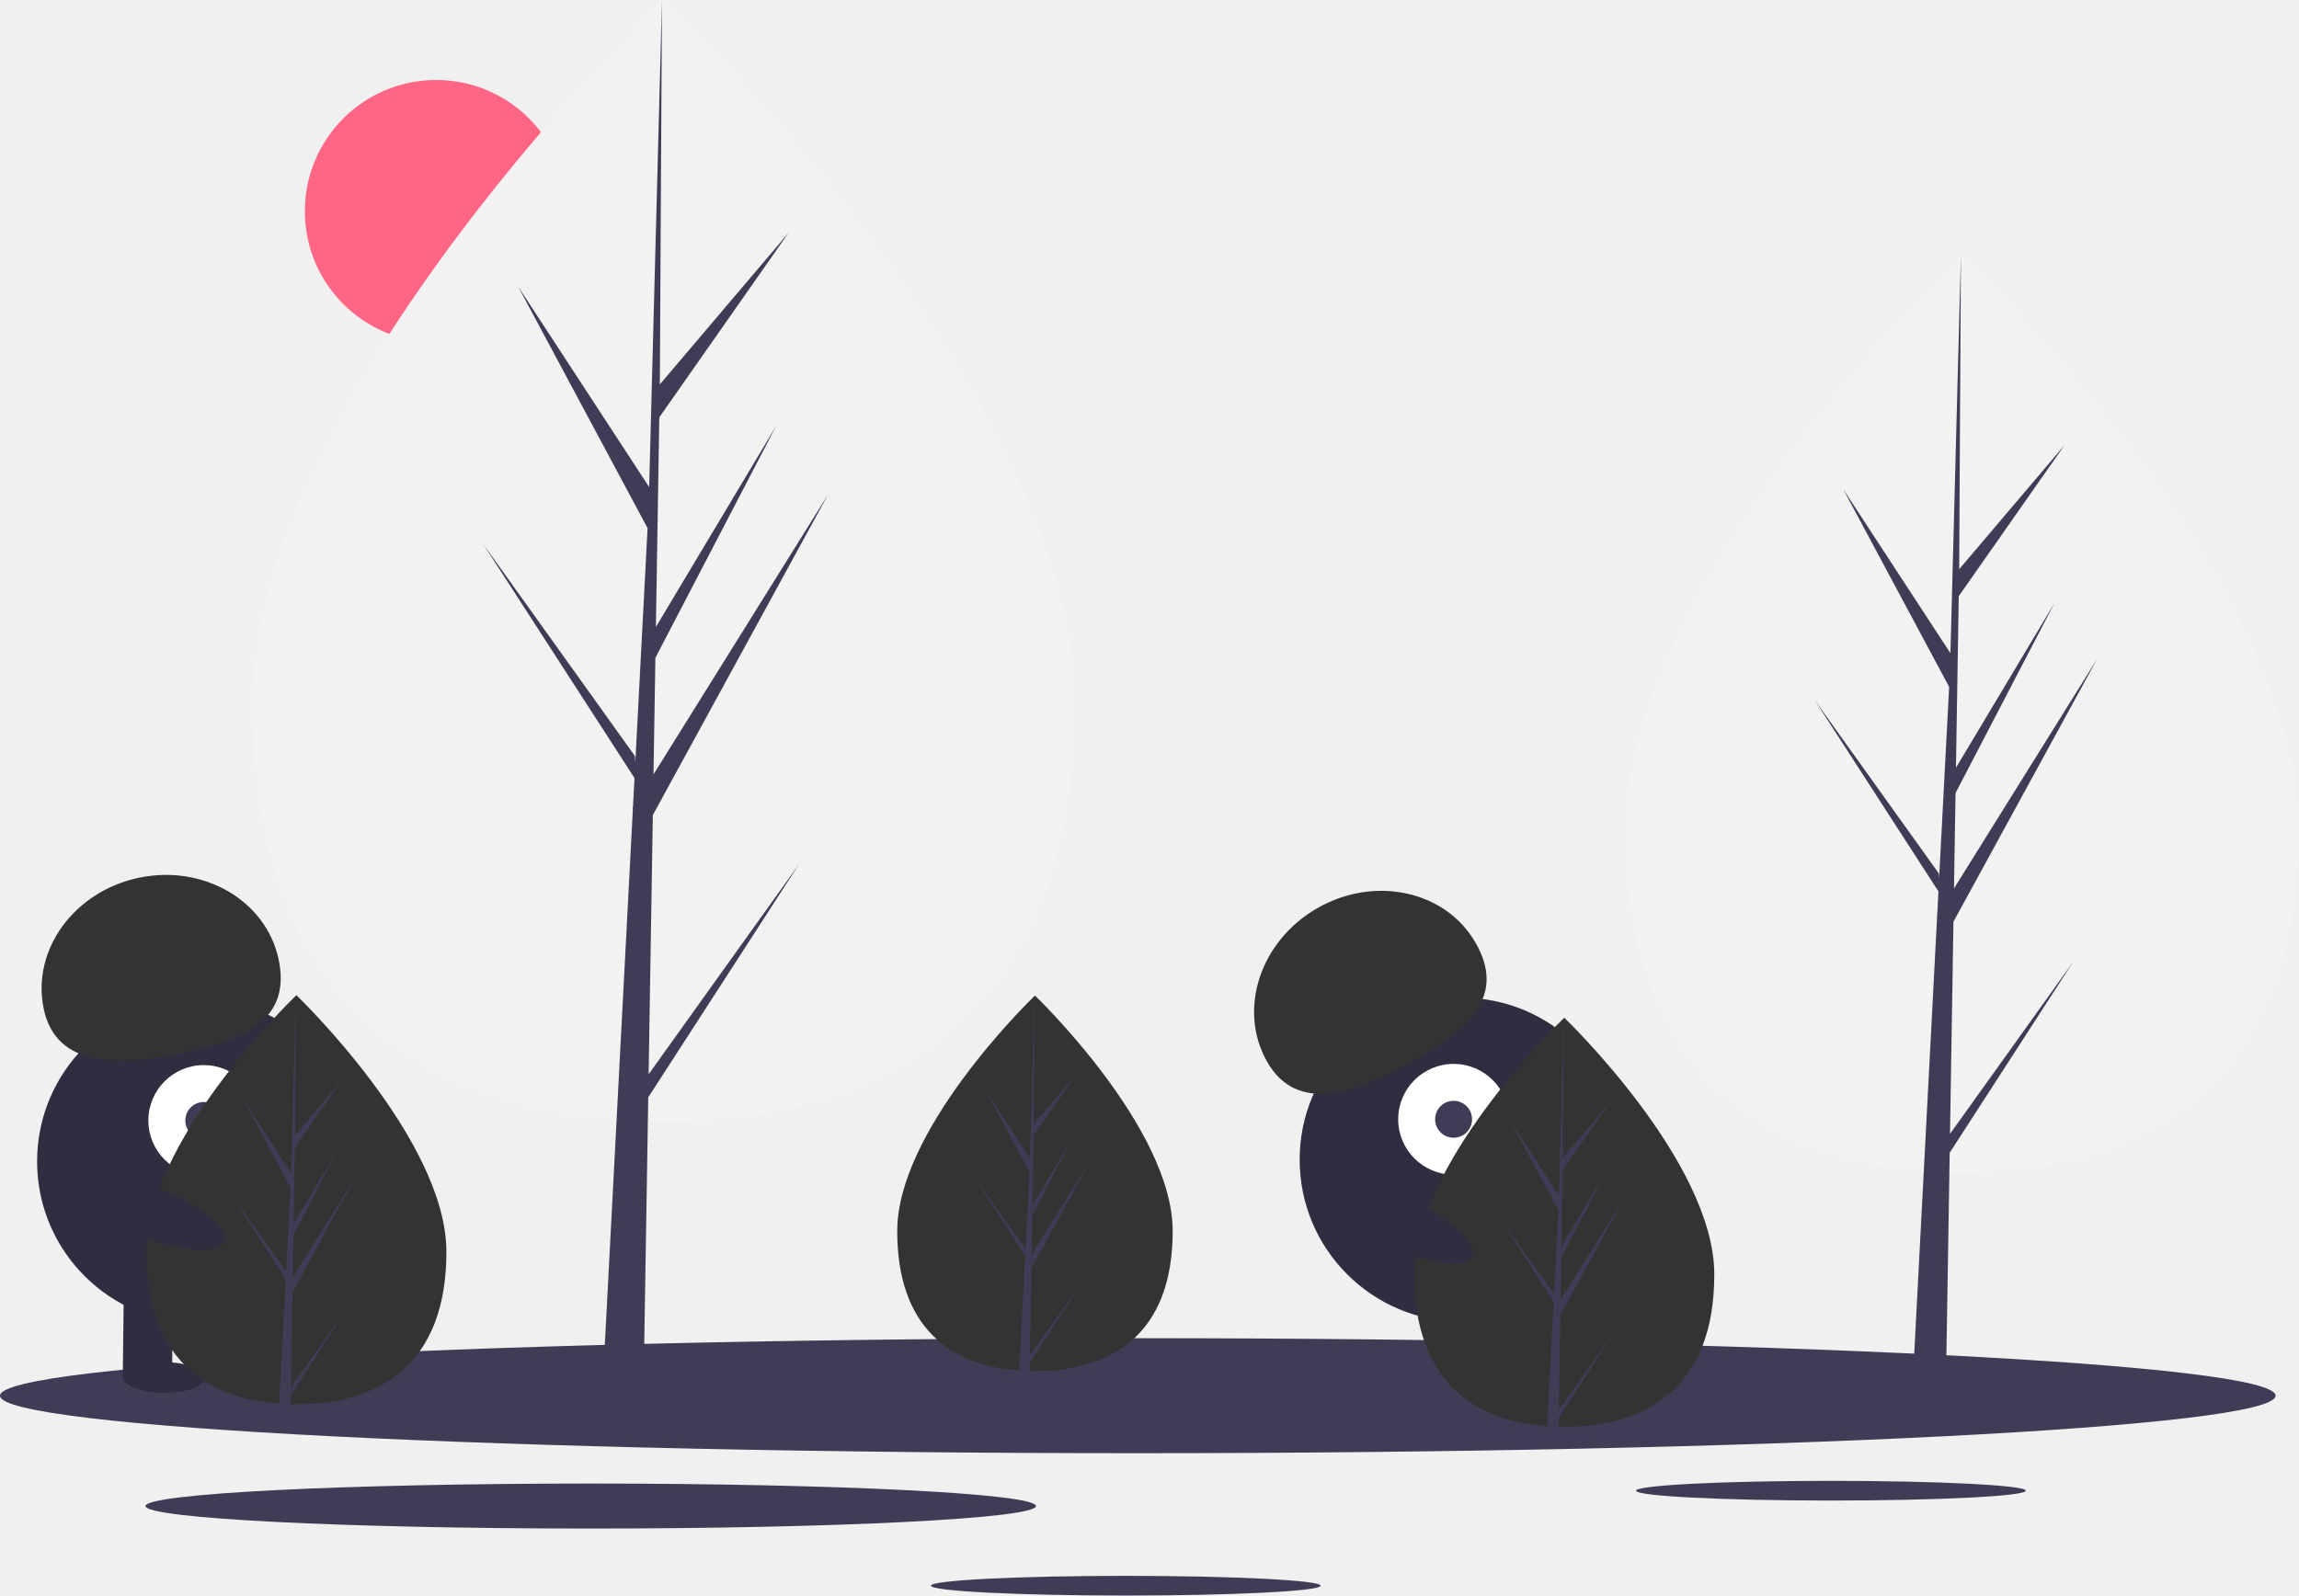
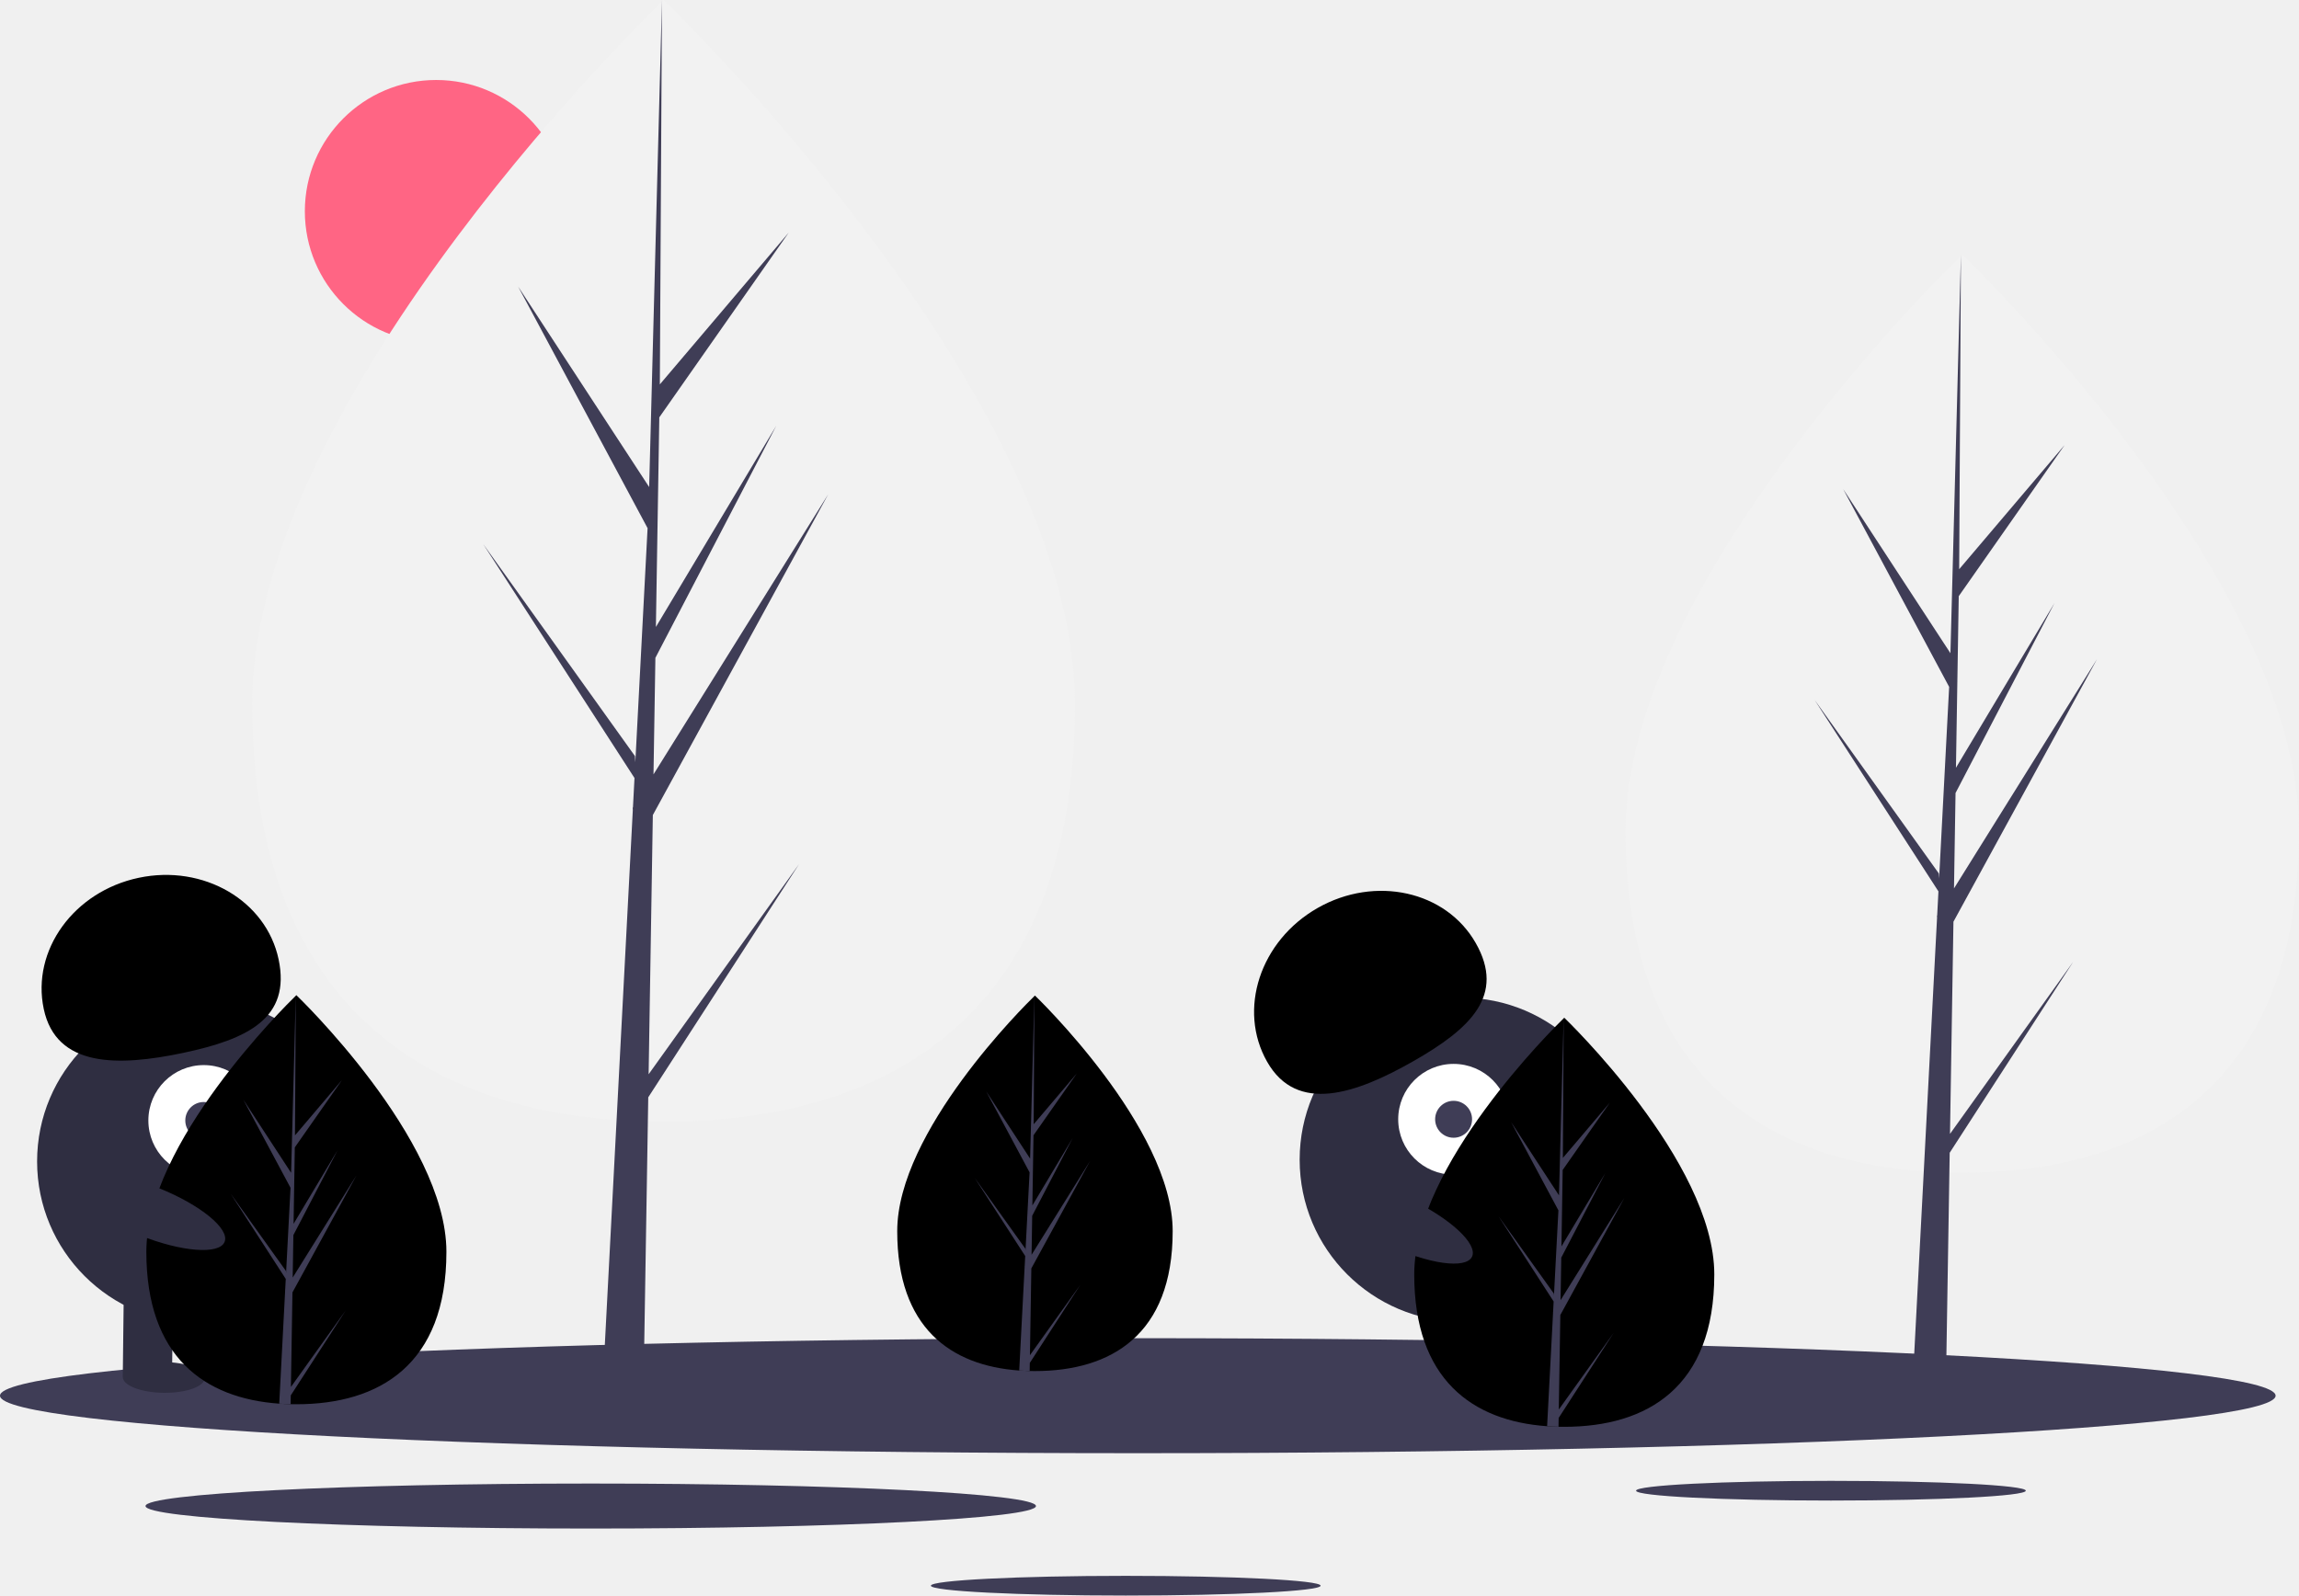
<svg xmlns="http://www.w3.org/2000/svg" id="a706cf1c-1654-439b-8fcf-310eb7aa0e00" data-name="Layer 1" width="1120.592" height="777.916" viewBox="0 0 1120.592 777.916">
  <circle cx="212.592" cy="103" r="64" fill="#ff6584" />
  <path d="M563.68,404.164c0,151.011-89.774,203.739-200.516,203.739S162.649,555.175,162.649,404.164,363.165,61.042,363.165,61.042,563.68,253.152,563.68,404.164Z" transform="translate(-39.70387 -61.04208)" fill="#f2f2f2" />
  <polygon points="316.156 523.761 318.21 397.378 403.674 241.024 318.532 377.552 319.455 320.725 378.357 207.605 319.699 305.687 319.699 305.687 321.359 203.481 384.433 113.423 321.621 187.409 322.658 0 316.138 248.096 316.674 237.861 252.547 139.704 315.646 257.508 309.671 371.654 309.493 368.625 235.565 265.329 309.269 379.328 308.522 393.603 308.388 393.818 308.449 394.99 293.29 684.589 313.544 684.589 315.974 535.005 389.496 421.285 316.156 523.761" fill="#3f3d56" />
  <path d="M1160.296,466.014c0,123.61-73.484,166.77-164.132,166.77s-164.132-43.16-164.132-166.77S996.165,185.152,996.165,185.152,1160.296,342.404,1160.296,466.014Z" transform="translate(-39.70387 -61.04208)" fill="#f2f2f2" />
  <polygon points="950.482 552.833 952.162 449.383 1022.119 321.4 952.426 433.154 953.182 386.639 1001.396 294.044 953.382 374.329 953.382 374.329 954.741 290.669 1006.369 216.952 954.954 277.514 955.804 124.11 950.467 327.188 950.906 318.811 898.414 238.464 950.064 334.893 945.173 428.327 945.027 425.847 884.514 341.294 944.844 434.608 944.232 446.293 944.123 446.469 944.173 447.428 931.764 684.478 948.343 684.478 950.332 562.037 1010.514 468.952 950.482 552.833" fill="#3f3d56" />
  <ellipse cx="554.592" cy="680.479" rx="554.592" ry="28.034" fill="#3f3d56" />
  <ellipse cx="892.445" cy="726.797" rx="94.989" ry="4.802" fill="#3f3d56" />
  <ellipse cx="548.72" cy="773.114" rx="94.989" ry="4.802" fill="#3f3d56" />
  <ellipse cx="287.944" cy="734.279" rx="217.014" ry="10.97" fill="#3f3d56" />
  <circle cx="97.084" cy="566.27" r="79" fill="#2f2e41" />
  <rect x="99.805" y="689.023" width="24" height="43" transform="translate(-31.32451 -62.31008) rotate(0.67509)" fill="#2f2e41" />
  <rect x="147.802" y="689.589" width="24" height="43" transform="translate(-31.31452 -62.87555) rotate(0.67509)" fill="#2f2e41" />
  <ellipse cx="119.546" cy="732.616" rx="7.5" ry="20" transform="translate(-654.1319 782.4795) rotate(-89.32491)" fill="#2f2e41" />
  <ellipse cx="167.554" cy="732.182" rx="7.5" ry="20" transform="translate(-606.2547 830.0553) rotate(-89.32491)" fill="#2f2e41" />
  <circle cx="99.319" cy="546.295" r="27" fill="#fff" />
  <circle cx="99.319" cy="546.295" r="9" fill="#3f3d56" />
-   <path d="M61.026,552.946c-6.042-28.641,14.688-57.265,46.3-63.934s62.138,11.143,68.18,39.784-14.978,38.93-46.591,45.599S67.068,581.587,61.026,552.946Z" transform="translate(-39.70387 -61.04208)" fill="#333333" />
-   <path d="M257.296,671.384c0,55.076-32.74,74.306-73.13,74.306q-1.404,0-2.803-.031c-1.871-.04-3.725-.129-5.556-.254-36.451-2.58-64.771-22.799-64.771-74.021,0-53.008,67.739-119.896,72.827-124.846l.009-.009c.196-.192.294-.285.294-.285S257.296,616.308,257.296,671.384Z" transform="translate(-39.70387 -61.04208)" fill="#333333" />
+   <path d="M61.026,552.946c-6.042-28.641,14.688-57.265,46.3-63.934s62.138,11.143,68.18,39.784-14.978,38.93-46.591,45.599S67.068,581.587,61.026,552.946Z" transform="translate(-39.70387 -61.04208)" fill="#000000" />
+   <path d="M257.296,671.384c0,55.076-32.74,74.306-73.13,74.306q-1.404,0-2.803-.031c-1.871-.04-3.725-.129-5.556-.254-36.451-2.58-64.771-22.799-64.771-74.021,0-53.008,67.739-119.896,72.827-124.846l.009-.009c.196-.192.294-.285.294-.285S257.296,616.308,257.296,671.384Z" transform="translate(-39.70387 -61.04208)" fill="#000000" />
  <path d="M181.502,737.265l26.747-37.374-26.814,41.477-.071,4.291c-1.871-.04-3.725-.129-5.556-.254l2.883-55.103-.022-.428.049-.08.272-5.204-26.881-41.58,26.965,37.677.062,1.105,2.179-41.633-23.013-42.966,23.294,35.658,2.268-86.314.009-.294v.285l-.379,68.064,22.911-26.983-23.004,32.847-.606,37.276L204.185,621.958l-21.48,41.259-.339,20.723,31.056-49.791-31.171,57.023Z" transform="translate(-39.70387 -61.04208)" fill="#3f3d56" />
  <circle cx="712.485" cy="565.415" r="79" fill="#2f2e41" />
  <rect x="741.777" y="691.824" width="24" height="43" transform="translate(-215.9946 191.864) rotate(-17.08345)" fill="#2f2e41" />
  <rect x="787.659" y="677.723" width="24" height="43" transform="matrix(0.95588, -0.29376, 0.29376, 0.95588, -209.8279, 204.7204)" fill="#2f2e41" />
  <ellipse cx="767.887" cy="732.003" rx="20" ry="7.5" transform="translate(-220.8593 196.8331) rotate(-17.08345)" fill="#2f2e41" />
  <ellipse cx="813.475" cy="716.946" rx="20" ry="7.5" transform="translate(-214.4248 209.561) rotate(-17.08345)" fill="#2f2e41" />
  <circle cx="708.522" cy="545.71" r="27" fill="#fff" />
  <circle cx="708.522" cy="545.71" r="9" fill="#3f3d56" />
-   <path d="M657.355,578.743c-14.49-25.433-3.478-59.016,24.594-75.009s62.576-8.341,77.065,17.093-2.391,41.644-30.463,57.637S671.845,604.176,657.355,578.743Z" transform="translate(-39.70387 -61.04208)" fill="#333333" />
-   <path d="M611.296,661.299c0,50.557-30.054,68.21-67.13,68.21q-1.288,0-2.573-.029c-1.718-.037-3.419-.119-5.1-.233-33.461-2.368-59.457-20.929-59.457-67.948,0-48.659,62.181-110.059,66.852-114.603l.008-.008c.18-.176.27-.262.27-.262S611.296,610.742,611.296,661.299Z" transform="translate(-39.70387 -61.04208)" fill="#333333" />
+   <path d="M657.355,578.743c-14.49-25.433-3.478-59.016,24.594-75.009s62.576-8.341,77.065,17.093-2.391,41.644-30.463,57.637S671.845,604.176,657.355,578.743Z" transform="translate(-39.70387 -61.04208)" fill="#000000" />
+   <path d="M611.296,661.299c0,50.557-30.054,68.21-67.13,68.21q-1.288,0-2.573-.029c-1.718-.037-3.419-.119-5.1-.233-33.461-2.368-59.457-20.929-59.457-67.948,0-48.659,62.181-110.059,66.852-114.603l.008-.008c.18-.176.27-.262.27-.262S611.296,610.742,611.296,661.299Z" transform="translate(-39.70387 -61.04208)" fill="#000000" />
  <path d="M541.72,721.774l24.553-34.307-24.614,38.074-.065,3.939c-1.718-.037-3.419-.119-5.1-.233l2.646-50.582-.02-.393.045-.074.249-4.777-24.675-38.168,24.753,34.585.057,1.014,2-38.217-21.125-39.44L541.806,625.928l2.082-79.232.008-.27v.262l-.348,62.48,21.031-24.769-21.117,30.152-.556,34.217,19.636-32.839-19.718,37.874-.311,19.023,28.508-45.706-28.614,52.344Z" transform="translate(-39.70387 -61.04208)" fill="#3f3d56" />
-   <path d="M875.296,682.384c0,55.076-32.74,74.306-73.13,74.306q-1.403,0-2.803-.031c-1.871-.04-3.725-.129-5.556-.254-36.451-2.58-64.771-22.799-64.771-74.021,0-53.008,67.739-119.896,72.827-124.846l.009-.009c.196-.192.294-.285.294-.285S875.296,627.308,875.296,682.384Z" transform="translate(-39.70387 -61.04208)" fill="#333333" />
+   <path d="M875.296,682.384c0,55.076-32.74,74.306-73.13,74.306q-1.403,0-2.803-.031c-1.871-.04-3.725-.129-5.556-.254-36.451-2.58-64.771-22.799-64.771-74.021,0-53.008,67.739-119.896,72.827-124.846l.009-.009c.196-.192.294-.285.294-.285S875.296,627.308,875.296,682.384Z" transform="translate(-39.70387 -61.04208)" fill="#000000" />
  <path d="M799.502,748.265l26.747-37.374-26.814,41.477-.071,4.291c-1.871-.04-3.725-.129-5.556-.254l2.883-55.103-.022-.428.049-.08.272-5.204L770.108,654.011l26.965,37.677.062,1.105,2.179-41.633-23.013-42.966,23.294,35.658,2.268-86.314.009-.294v.285l-.379,68.064,22.911-26.983-23.004,32.847-.606,37.276L822.185,632.958l-21.48,41.259-.339,20.723,31.056-49.791-31.171,57.023Z" transform="translate(-39.70387 -61.04208)" fill="#3f3d56" />
  <ellipse cx="721.517" cy="656.822" rx="12.4" ry="39.5" transform="translate(-220.8352 966.2232) rotate(-64.62574)" fill="#2f2e41" />
  <ellipse cx="112.517" cy="651.822" rx="12.4" ry="39.5" transform="translate(-574.0794 452.7137) rotate(-68.15829)" fill="#2f2e41" />
</svg>
